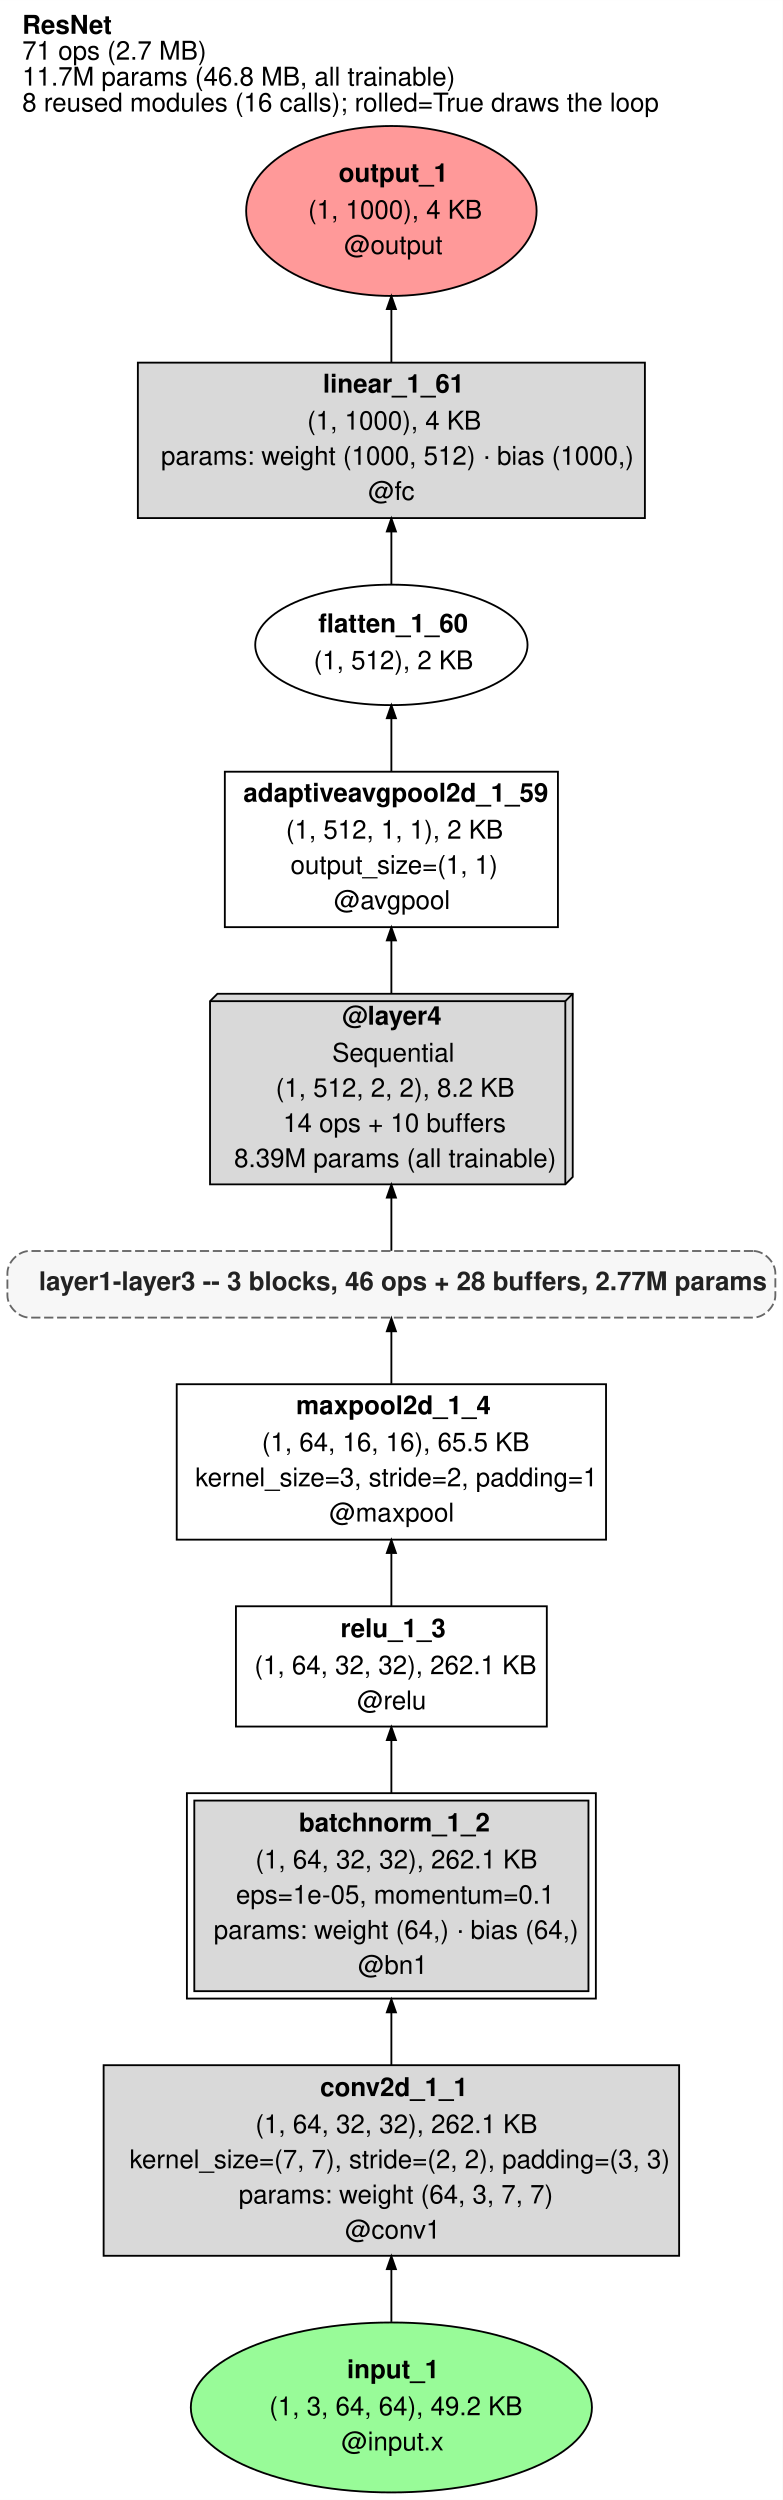
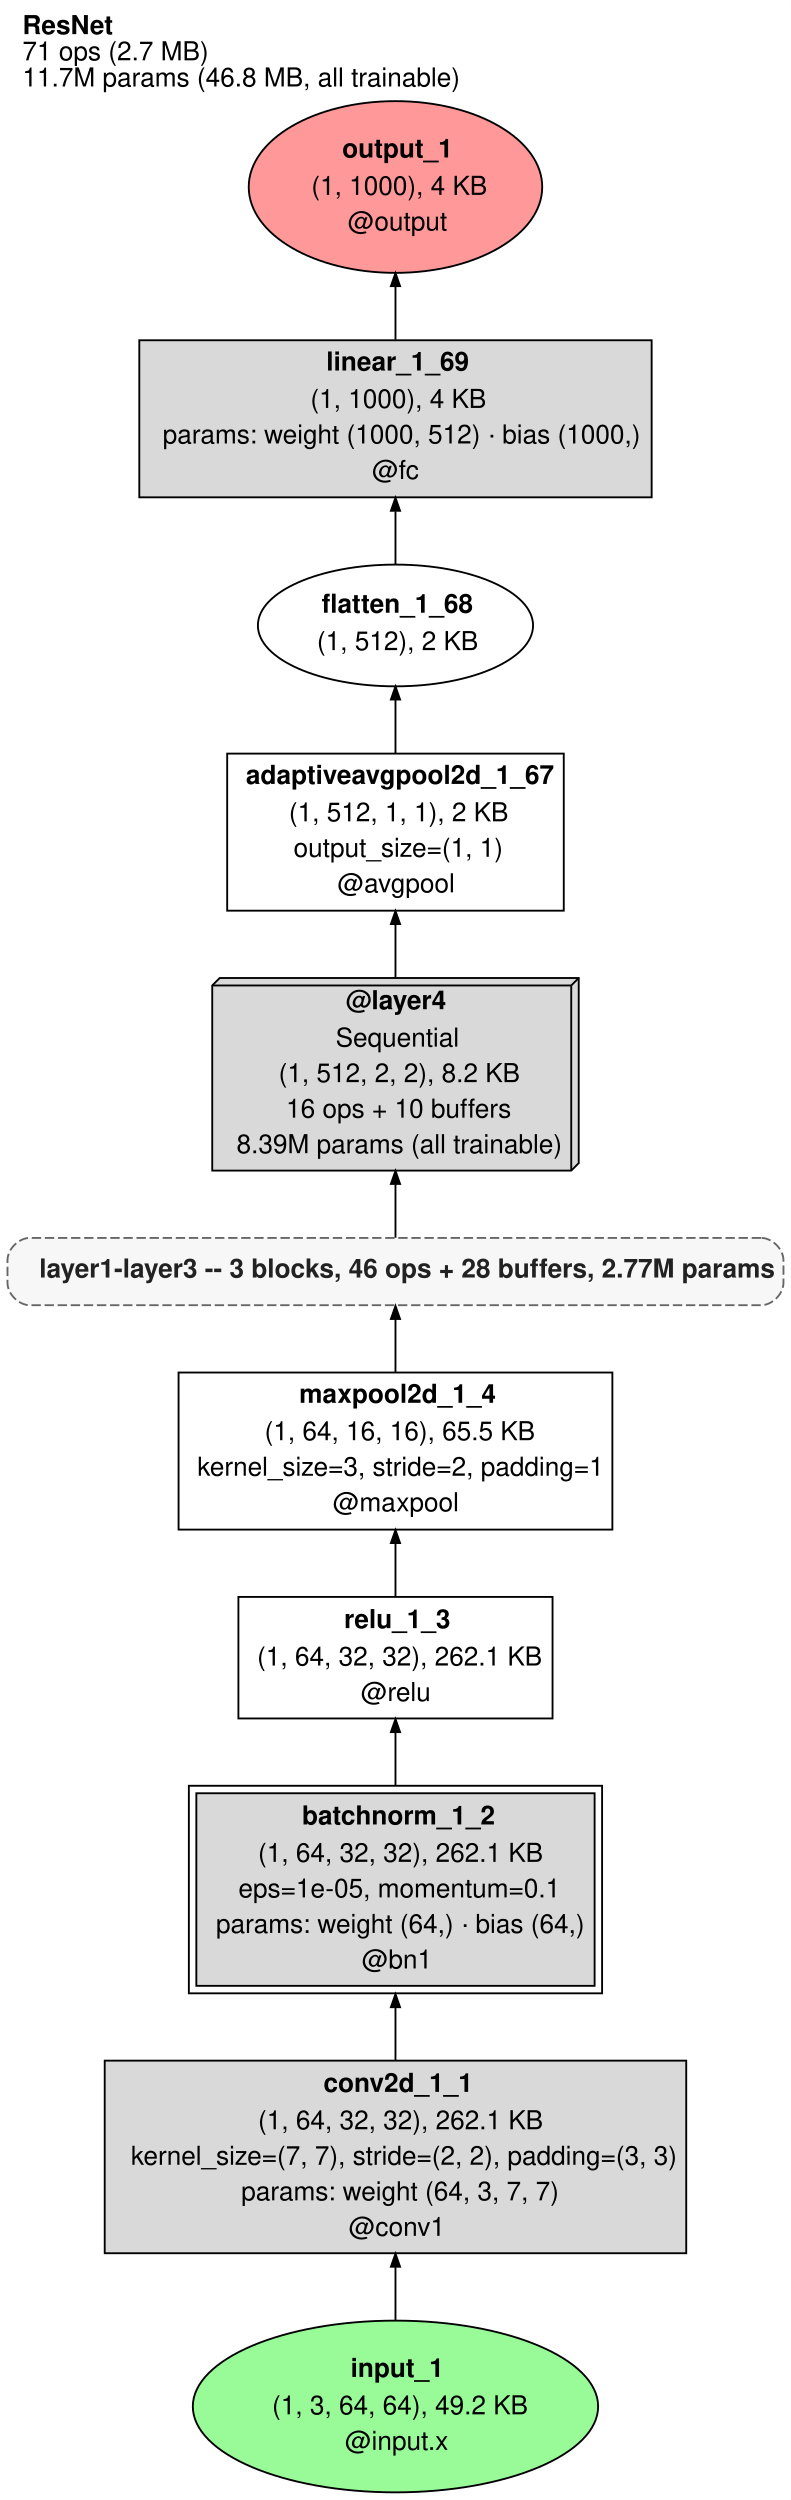
- <svg xmlns="http://www.w3.org/2000/svg" xmlns:xlink="http://www.w3.org/1999/xlink" width="423pt" height="1351pt" viewBox="0.00 0.00 423.00 1350.90">
-   <g id="graph0" class="graph" transform="scale(1 1) rotate(0) translate(4 1346.9)">
-     <polygon fill="white" stroke="transparent" points="-4,4 -4,-1346.9 419,-1346.9 419,4 -4,4" />
-     <text text-anchor="start" x="8" y="-1328.7" font-family="Helvetica,sans-Serif" font-weight="bold" font-size="14.00">ResNet</text>
-     <text text-anchor="start" x="8" y="-1314.7" font-family="Helvetica,sans-Serif" font-size="14.00">71 ops (2.7 MB)</text>
-     <text text-anchor="start" x="8" y="-1300.7" font-family="Helvetica,sans-Serif" font-size="14.00">11.7M params (46.8 MB, all trainable)</text>
-     <text text-anchor="start" x="8" y="-1286.7" font-family="Helvetica,sans-Serif" font-size="14.00">8 reused modules (16 calls); rolled=True draws the loop</text>
+ <svg xmlns="http://www.w3.org/2000/svg" xmlns:xlink="http://www.w3.org/1999/xlink" width="423pt" height="1337pt" viewBox="0.00 0.00 423.00 1336.90">
+   <g id="graph0" class="graph" transform="scale(1 1) rotate(0) translate(4 1332.9)">
+     <polygon fill="white" stroke="transparent" points="-4,4 -4,-1332.9 419,-1332.9 419,4 -4,4" />
+     <text text-anchor="start" x="8" y="-1314.7" font-family="Helvetica,sans-Serif" font-weight="bold" font-size="14.00">ResNet</text>
+     <text text-anchor="start" x="8" y="-1300.7" font-family="Helvetica,sans-Serif" font-size="14.00">71 ops (2.7 MB)</text>
+     <text text-anchor="start" x="8" y="-1286.7" font-family="Helvetica,sans-Serif" font-size="14.00">11.7M params (46.8 MB, all trainable)</text>
    <g id="node1" class="node">
      <ellipse fill="#98fb98" stroke="black" cx="207.5" cy="-45.96" rx="108.38" ry="45.92" />
      <text text-anchor="start" x="183.5" y="-61.76" font-family="Helvetica,sans-Serif" font-weight="bold" font-size="14.00">input_1</text>
      <text text-anchor="start" x="141.5" y="-41.76" font-family="Helvetica,sans-Serif" font-size="14.00">(1, 3, 64, 64), 49.2 KB</text>
      <text text-anchor="start" x="180.5" y="-22.76" font-family="Helvetica,sans-Serif" font-size="14.00">@input.x</text>
    </g>
    <g id="node2" class="node">
      <polygon fill="#d9d9d9" stroke="black" points="363,-230.92 52,-230.92 52,-127.92 363,-127.92 363,-230.92" />
      <text text-anchor="start" x="169" y="-214.22" font-family="Helvetica,sans-Serif" font-weight="bold" font-size="14.00">conv2d_1_1</text>
      <text text-anchor="start" x="134" y="-194.22" font-family="Helvetica,sans-Serif" font-size="14.00">(1, 64, 32, 32), 262.1 KB</text>
      <text text-anchor="start" x="66" y="-175.22" font-family="Helvetica,sans-Serif" font-size="14.00">kernel_size=(7, 7), stride=(2, 2), padding=(3, 3)</text>
      <text text-anchor="start" x="125" y="-156.22" font-family="Helvetica,sans-Serif" font-size="14.00">params: weight (64, 3, 7, 7)</text>
      <text text-anchor="start" x="182.5" y="-137.22" font-family="Helvetica,sans-Serif" font-size="14.00">@conv1</text>
    </g>
    <g id="edge1" class="edge">
      <path fill="none" stroke="black" d="M207.5,-92.2C207.5,-101.32 207.5,-111.02 207.5,-120.5" />
      <polygon fill="black" stroke="black" points="205.05,-120.69 207.5,-127.69 209.95,-120.69 205.05,-120.69" />
    </g>
    <g id="node3" class="node">
      <g id="a_node3">
        <a xlink:title="Hidden buffers: bn1.running_mean, bn1.running_var">
          <polygon fill="#d9d9d9" stroke="black" points="314,-373.92 101,-373.92 101,-270.92 314,-270.92 314,-373.92" />
          <polygon fill="none" stroke="black" points="318,-377.92 97,-377.92 97,-266.92 318,-266.92 318,-377.92" />
          <text text-anchor="start" x="157.5" y="-357.22" font-family="Helvetica,sans-Serif" font-weight="bold" font-size="14.00">batchnorm_1_2</text>
          <text text-anchor="start" x="134" y="-337.22" font-family="Helvetica,sans-Serif" font-size="14.00">(1, 64, 32, 32), 262.1 KB</text>
          <text text-anchor="start" x="123.5" y="-318.22" font-family="Helvetica,sans-Serif" font-size="14.00">eps=1e-05, momentum=0.1</text>
          <text text-anchor="start" x="111.5" y="-299.22" font-family="Helvetica,sans-Serif" font-size="14.00">params: weight (64,) · bias (64,)</text>
          <text text-anchor="start" x="189.5" y="-280.22" font-family="Helvetica,sans-Serif" font-size="14.00">@bn1</text>
        </a>
      </g>
    </g>
    <g id="edge2" class="edge">
      <path fill="none" stroke="black" d="M207.5,-230.93C207.5,-240.12 207.5,-249.81 207.5,-259.29" />
      <polygon fill="black" stroke="black" points="205.05,-259.49 207.5,-266.49 209.95,-259.49 205.05,-259.49" />
    </g>
    <g id="node4" class="node">
      <polygon fill="white" stroke="black" points="291.5,-478.92 123.5,-478.92 123.5,-413.92 291.5,-413.92 291.5,-478.92" />
      <text text-anchor="start" x="180" y="-462.22" font-family="Helvetica,sans-Serif" font-weight="bold" font-size="14.00">relu_1_3</text>
      <text text-anchor="start" x="133.5" y="-442.22" font-family="Helvetica,sans-Serif" font-size="14.00">(1, 64, 32, 32), 262.1 KB</text>
      <text text-anchor="start" x="189" y="-423.22" font-family="Helvetica,sans-Serif" font-size="14.00">@relu</text>
    </g>
    <g id="edge3" class="edge">
      <path fill="none" stroke="black" d="M207.5,-378C207.5,-387.61 207.5,-397.44 207.5,-406.51" />
      <polygon fill="black" stroke="black" points="205.05,-406.61 207.5,-413.61 209.95,-406.61 205.05,-406.61" />
    </g>
    <g id="node5" class="node">
      <polygon fill="white" stroke="black" points="323.5,-598.92 91.5,-598.92 91.5,-514.92 323.5,-514.92 323.5,-598.92" />
      <text text-anchor="start" x="156" y="-582.72" font-family="Helvetica,sans-Serif" font-weight="bold" font-size="14.00">maxpool2d_1_4</text>
      <text text-anchor="start" x="137.5" y="-562.72" font-family="Helvetica,sans-Serif" font-size="14.00">(1, 64, 16, 16), 65.5 KB</text>
      <text text-anchor="start" x="101.5" y="-543.72" font-family="Helvetica,sans-Serif" font-size="14.00">kernel_size=3, stride=2, padding=1</text>
      <text text-anchor="start" x="174" y="-524.72" font-family="Helvetica,sans-Serif" font-size="14.00">@maxpool</text>
    </g>
    <g id="edge4" class="edge">
      <path fill="none" stroke="black" d="M207.5,-479.1C207.5,-487.97 207.5,-497.82 207.5,-507.43" />
      <polygon fill="black" stroke="black" points="205.05,-507.71 207.5,-514.71 209.95,-507.71 205.05,-507.71" />
    </g>
    <g id="node6" class="node">
      <path fill="#f7f7f7" stroke="#666666" stroke-dasharray="5,2" d="M403,-670.92C403,-670.92 12,-670.92 12,-670.92 6,-670.92 0,-664.92 0,-658.92 0,-658.92 0,-646.92 0,-646.92 0,-640.92 6,-634.92 12,-634.92 12,-634.92 403,-634.92 403,-634.92 409,-634.92 415,-640.92 415,-646.92 415,-646.92 415,-658.92 415,-658.92 415,-664.92 409,-670.92 403,-670.92" />
      <text text-anchor="start" x="17" y="-649.72" font-family="Helvetica,sans-Serif" font-weight="bold" font-size="14.00" fill="#222222">layer1-layer3 -- 3 blocks, 46 ops + 28 buffers, 2.77M params</text>
    </g>
    <g id="edge5" class="edge">
      <path fill="none" stroke="black" d="M207.5,-599.15C207.5,-608.77 207.5,-618.71 207.5,-627.34" />
      <polygon fill="black" stroke="black" points="205.05,-627.54 207.5,-634.54 209.95,-627.54 205.05,-627.54" />
    </g>
    <g id="node7" class="node">
      <g id="a_node7">
        <a xlink:title="8,393,728 params (0 frozen)">
          <polygon fill="#d9d9d9" stroke="black" points="305.5,-809.92 113.5,-809.92 109.5,-805.92 109.5,-706.92 301.5,-706.92 305.5,-710.92 305.5,-809.92" />
          <polyline fill="none" stroke="black" points="301.5,-805.92 109.5,-805.92 " />
          <polyline fill="none" stroke="black" points="301.5,-805.92 301.5,-706.92 " />
          <polyline fill="none" stroke="black" points="301.5,-805.92 305.5,-809.92 " />
          <text text-anchor="start" x="181" y="-793.22" font-family="Helvetica,sans-Serif" font-weight="bold" font-size="14.00">@layer4</text>
          <text text-anchor="start" x="175.5" y="-773.22" font-family="Helvetica,sans-Serif" font-size="14.00">Sequential</text>
          <text text-anchor="start" x="145" y="-754.22" font-family="Helvetica,sans-Serif" font-size="14.00">(1, 512, 2, 2), 8.2 KB</text>
-           <text text-anchor="start" x="149" y="-735.22" font-family="Helvetica,sans-Serif" font-size="14.00">14 ops + 10 buffers</text>
+           <text text-anchor="start" x="149" y="-735.22" font-family="Helvetica,sans-Serif" font-size="14.00">16 ops + 10 buffers</text>
          <text text-anchor="start" x="122.5" y="-716.22" font-family="Helvetica,sans-Serif" font-size="14.00">8.39M params (all trainable)</text>
        </a>
      </g>
    </g>
    <g id="edge6" class="edge">
      <path fill="none" stroke="black" d="M207.5,-671.01C207.5,-679.04 207.5,-689.12 207.5,-699.54" />
      <polygon fill="black" stroke="black" points="205.05,-699.78 207.5,-706.78 209.95,-699.78 205.05,-699.78" />
    </g>
    <g id="node8" class="node">
      <polygon fill="white" stroke="black" points="297.5,-929.92 117.5,-929.92 117.5,-845.92 297.5,-845.92 297.5,-929.92" />
-       <text text-anchor="start" x="127.5" y="-913.72" font-family="Helvetica,sans-Serif" font-weight="bold" font-size="14.00">adaptiveavgpool2d_1_59</text>
+       <text text-anchor="start" x="127.5" y="-913.72" font-family="Helvetica,sans-Serif" font-weight="bold" font-size="14.00">adaptiveavgpool2d_1_67</text>
      <text text-anchor="start" x="150.5" y="-893.72" font-family="Helvetica,sans-Serif" font-size="14.00">(1, 512, 1, 1), 2 KB</text>
      <text text-anchor="start" x="153" y="-874.72" font-family="Helvetica,sans-Serif" font-size="14.00">output_size=(1, 1)</text>
      <text text-anchor="start" x="176.5" y="-855.72" font-family="Helvetica,sans-Serif" font-size="14.00">@avgpool</text>
    </g>
    <g id="edge7" class="edge">
      <path fill="none" stroke="black" d="M207.5,-810.18C207.5,-819.59 207.5,-829.39 207.5,-838.72" />
      <polygon fill="black" stroke="black" points="205.05,-838.75 207.5,-845.75 209.95,-838.75 205.05,-838.75" />
    </g>
    <g id="node9" class="node">
      <ellipse fill="white" stroke="black" cx="207.5" cy="-998.45" rx="73.58" ry="32.55" />
-       <text text-anchor="start" x="168" y="-1005.25" font-family="Helvetica,sans-Serif" font-weight="bold" font-size="14.00">flatten_1_60</text>
+       <text text-anchor="start" x="168" y="-1005.25" font-family="Helvetica,sans-Serif" font-weight="bold" font-size="14.00">flatten_1_68</text>
      <text text-anchor="start" x="165.5" y="-985.25" font-family="Helvetica,sans-Serif" font-size="14.00">(1, 512), 2 KB</text>
    </g>
    <g id="edge8" class="edge">
      <path fill="none" stroke="black" d="M207.5,-929.95C207.5,-939.42 207.5,-949.47 207.5,-958.83" />
      <polygon fill="black" stroke="black" points="205.05,-958.84 207.5,-965.84 209.95,-958.84 205.05,-958.84" />
    </g>
    <g id="node10" class="node">
      <polygon fill="#d9d9d9" stroke="black" points="344.5,-1150.98 70.5,-1150.98 70.5,-1066.98 344.5,-1066.98 344.5,-1150.98" />
-       <text text-anchor="start" x="170.5" y="-1134.78" font-family="Helvetica,sans-Serif" font-weight="bold" font-size="14.00">linear_1_61</text>
+       <text text-anchor="start" x="170.5" y="-1134.78" font-family="Helvetica,sans-Serif" font-weight="bold" font-size="14.00">linear_1_69</text>
      <text text-anchor="start" x="162" y="-1114.78" font-family="Helvetica,sans-Serif" font-size="14.00">(1, 1000), 4 KB</text>
      <text text-anchor="start" x="83" y="-1095.78" font-family="Helvetica,sans-Serif" font-size="14.00">params: weight (1000, 512) · bias (1000,)</text>
      <text text-anchor="start" x="195" y="-1076.78" font-family="Helvetica,sans-Serif" font-size="14.00">@fc</text>
    </g>
    <g id="edge9" class="edge">
      <path fill="none" stroke="black" d="M207.5,-1031.13C207.5,-1040.01 207.5,-1049.86 207.5,-1059.47" />
      <polygon fill="black" stroke="black" points="205.05,-1059.76 207.5,-1066.76 209.95,-1059.76 205.05,-1059.76" />
    </g>
    <g id="node11" class="node">
      <ellipse fill="#ff9999" stroke="black" cx="207.5" cy="-1232.94" rx="78.48" ry="45.92" />
      <text text-anchor="start" x="179" y="-1248.74" font-family="Helvetica,sans-Serif" font-weight="bold" font-size="14.00">output_1</text>
      <text text-anchor="start" x="162.5" y="-1228.74" font-family="Helvetica,sans-Serif" font-size="14.00">(1, 1000), 4 KB</text>
      <text text-anchor="start" x="182" y="-1209.74" font-family="Helvetica,sans-Serif" font-size="14.00">@output</text>
    </g>
    <g id="edge10" class="edge">
      <path fill="none" stroke="black" d="M207.5,-1151.27C207.5,-1160.41 207.5,-1170.21 207.5,-1179.72" />
      <polygon fill="black" stroke="black" points="205.05,-1179.93 207.5,-1186.93 209.95,-1179.93 205.05,-1179.93" />
    </g>
  </g>
</svg>
